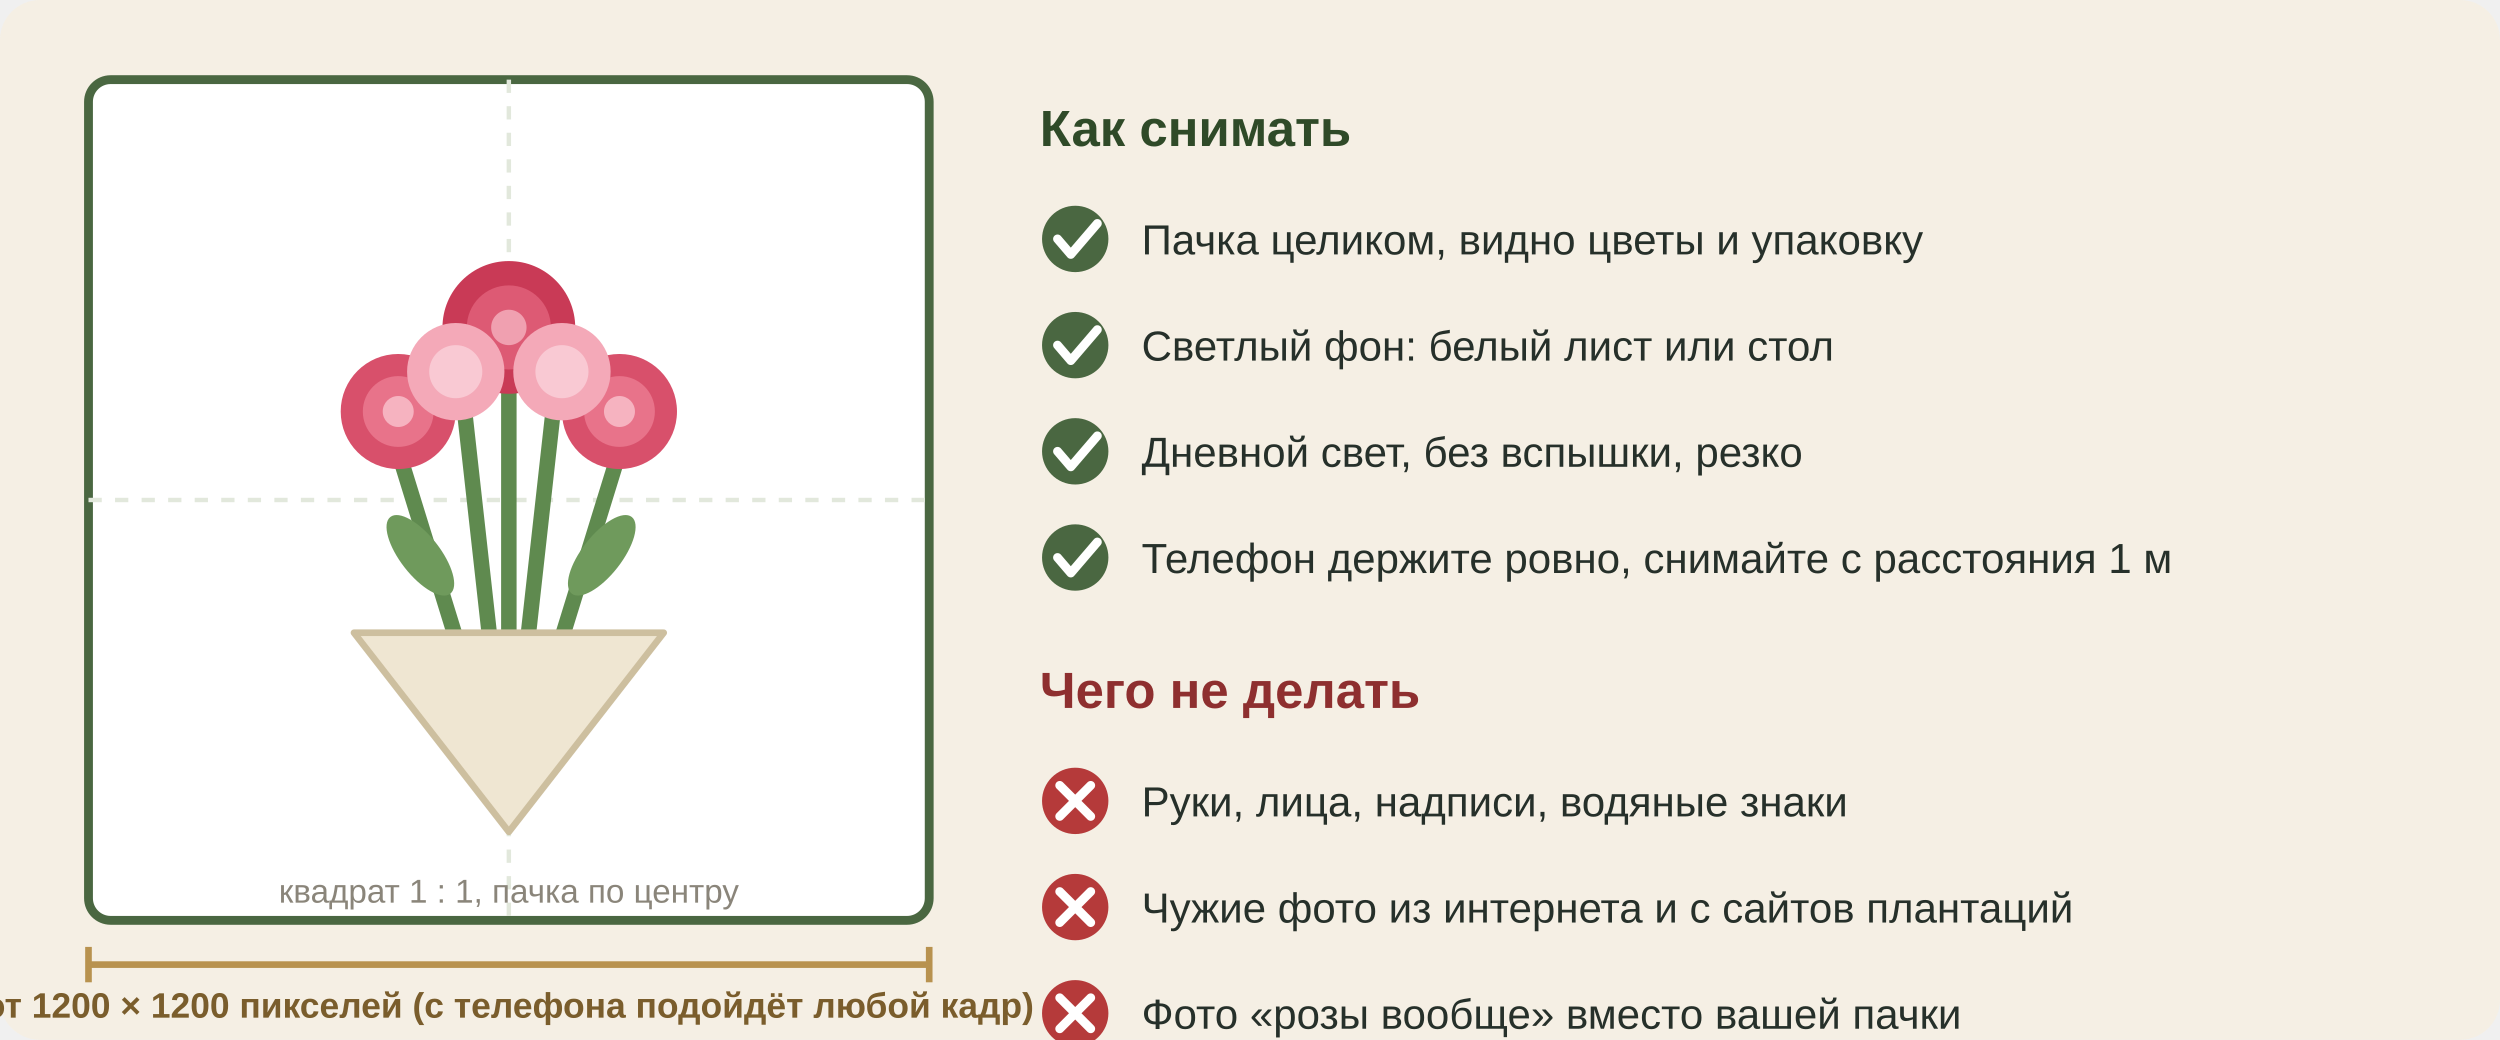
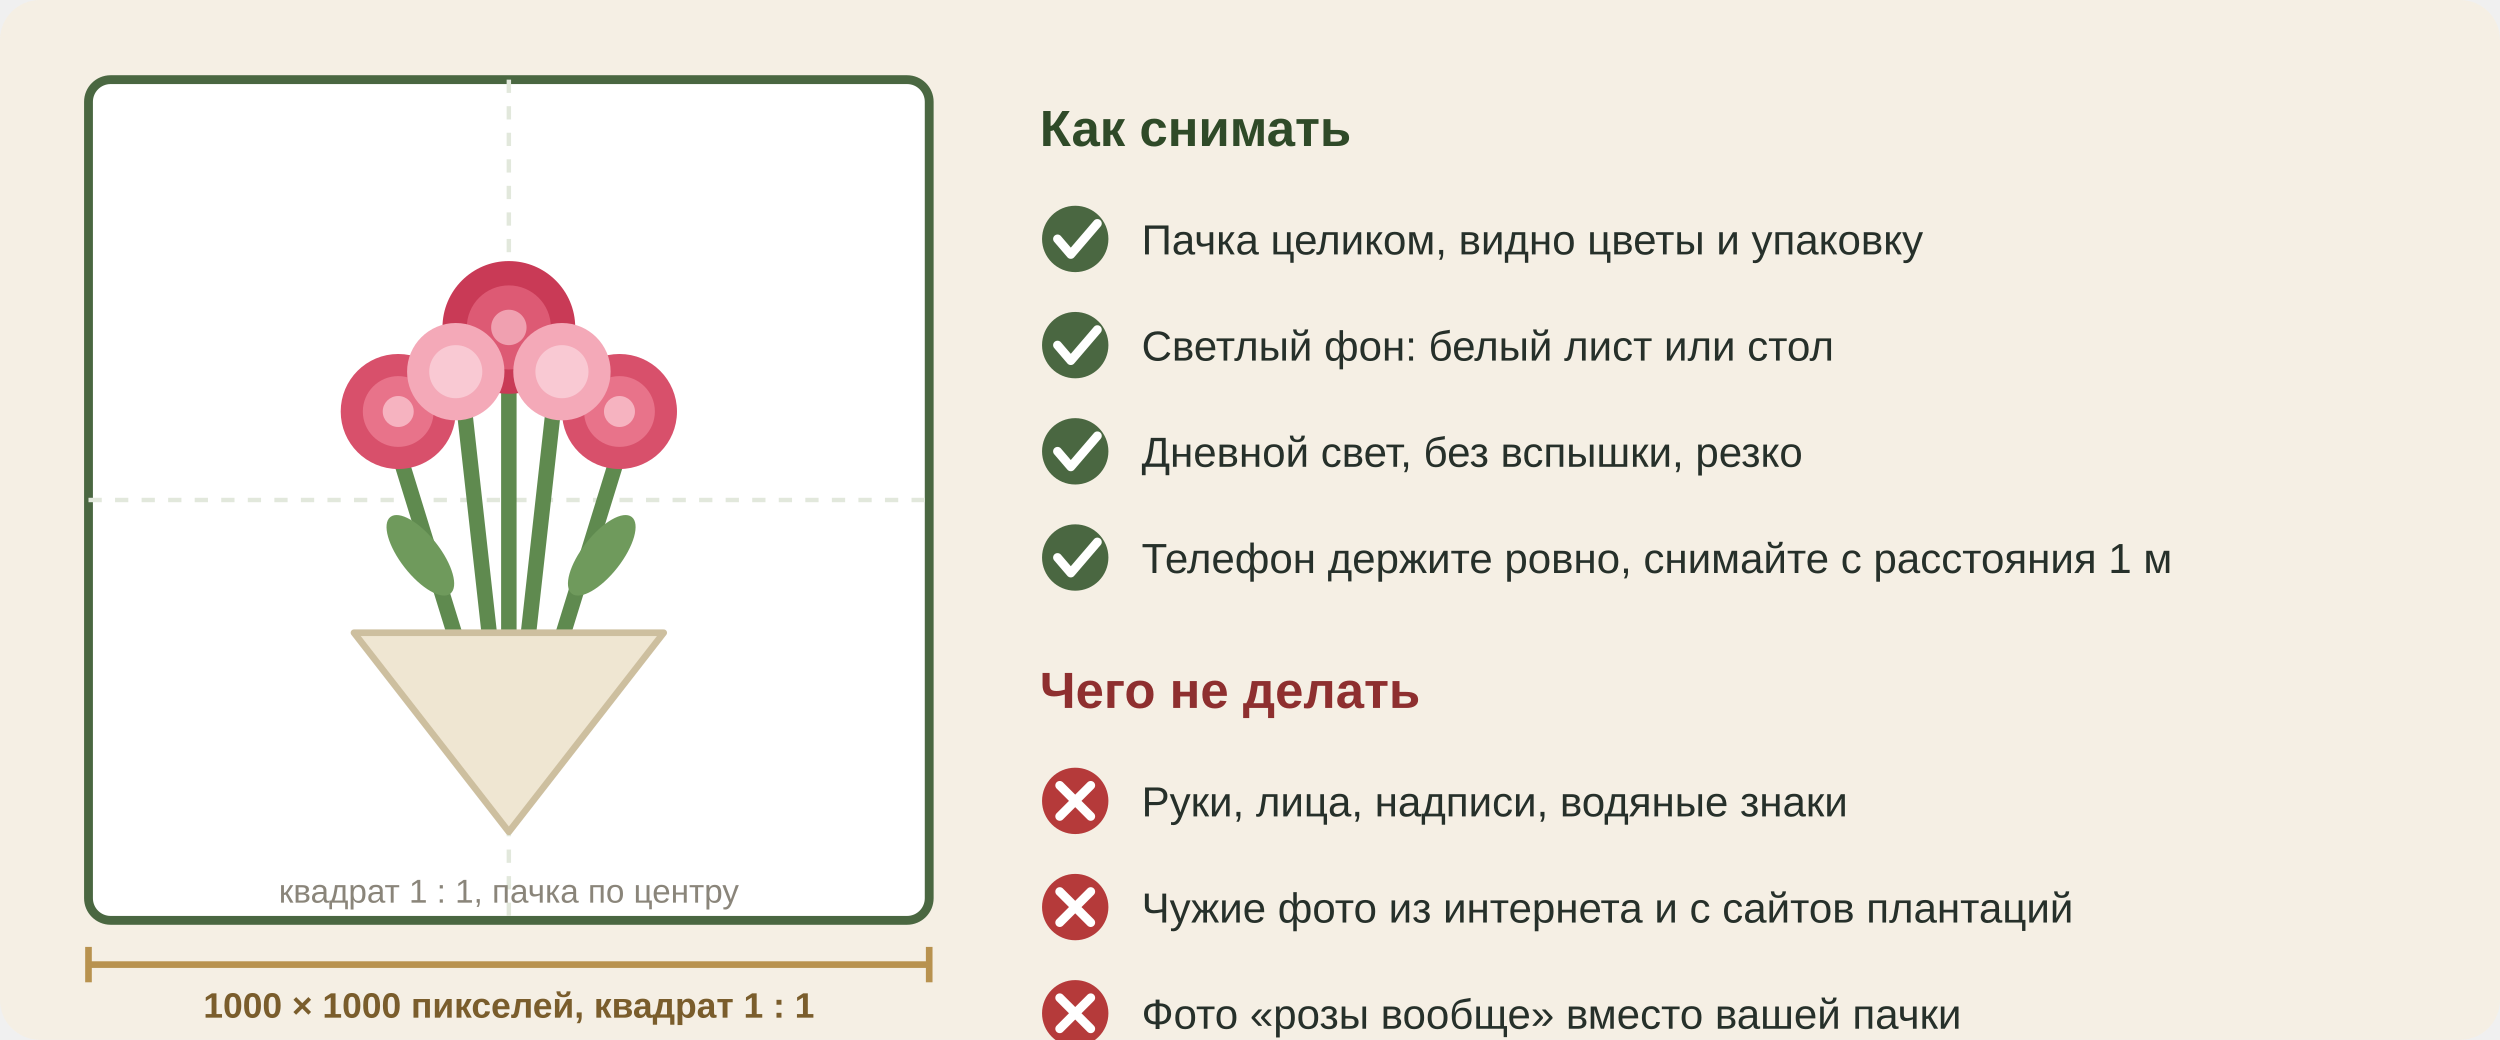
<svg xmlns="http://www.w3.org/2000/svg" viewBox="0 0 1130 470" width="1130" height="470" font-family="'Segoe UI','Helvetica Neue',Arial,sans-serif">
  <rect width="1130" height="470" rx="18" fill="#f5efe4" />
  <g transform="translate(40,36)">
    <rect width="380" height="380" rx="10" fill="#ffffff" stroke="#4a6741" stroke-width="4" />
    <path d="M190 0 V380 M0 190 H380" stroke="#e2e8dc" stroke-width="2" stroke-dasharray="6 6" />
    <g stroke="#5f8a4f" stroke-width="7" stroke-linecap="round" fill="none">
      <path d="M190 330 L140 168" />
      <path d="M190 330 L170 150" />
      <path d="M190 330 L210 150" />
      <path d="M190 330 L240 168" />
      <path d="M190 330 L190 140" />
    </g>
    <path d="M120 250 L190 340 L260 250 Z" fill="#efe6d2" stroke="#cdbf9f" stroke-width="3" stroke-linejoin="round" />
    <ellipse cx="150" cy="215" rx="9" ry="22" fill="#6f9a5c" transform="rotate(-38 150 215)" />
    <ellipse cx="232" cy="215" rx="9" ry="22" fill="#6f9a5c" transform="rotate(38 232 215)" />
    <g>
      <circle cx="140" cy="150" r="26" fill="#d8506b" />
      <circle cx="140" cy="150" r="16" fill="#e8738a" />
      <circle cx="140" cy="150" r="7" fill="#f6b3c0" />
      <circle cx="190" cy="112" r="30" fill="#c93a56" />
      <circle cx="190" cy="112" r="19" fill="#dd5a74" />
      <circle cx="190" cy="112" r="8" fill="#f0a0b0" />
      <circle cx="240" cy="150" r="26" fill="#d8506b" />
      <circle cx="240" cy="150" r="16" fill="#e8738a" />
      <circle cx="240" cy="150" r="7" fill="#f6b3c0" />
      <circle cx="166" cy="132" r="22" fill="#f4a9b8" />
      <circle cx="166" cy="132" r="12" fill="#f9c9d3" />
      <circle cx="214" cy="132" r="22" fill="#f4a9b8" />
      <circle cx="214" cy="132" r="12" fill="#f9c9d3" />
    </g>
    <text x="190" y="372" text-anchor="middle" font-size="15" fill="#8a857a">квадрат 1 : 1, пачка по центру</text>
  </g>
  <g stroke="#b8924f" stroke-width="3" fill="none">
    <path d="M40 436 H420 M40 428 V444 M420 428 V444" />
  </g>
-   <text x="230" y="460" text-anchor="middle" font-size="16" font-weight="700" fill="#7a5d2c">от 1200 × 1200 пикселей (с телефона подойдёт любой кадр)</text>
+   <text x="230" y="460" text-anchor="middle" font-size="16" font-weight="700" fill="#7a5d2c">1000 × 1000 пикселей, квадрат 1 : 1</text>
  <g transform="translate(470,44)">
    <text x="0" y="22" font-size="23" font-weight="700" fill="#2f4a28">Как снимать</text>
    <g font-size="19" fill="#26302a">
      <circle cx="16" cy="64" r="15" fill="#4a6741" />
      <path d="M8 64 l6 7 l12 -14" stroke="#fff" stroke-width="4" fill="none" stroke-linecap="round" stroke-linejoin="round" />
      <text x="46" y="71">Пачка целиком, видно цветы и упаковку</text>
      <circle cx="16" cy="112" r="15" fill="#4a6741" />
      <path d="M8 112 l6 7 l12 -14" stroke="#fff" stroke-width="4" fill="none" stroke-linecap="round" stroke-linejoin="round" />
      <text x="46" y="119">Светлый фон: белый лист или стол</text>
      <circle cx="16" cy="160" r="15" fill="#4a6741" />
      <path d="M8 160 l6 7 l12 -14" stroke="#fff" stroke-width="4" fill="none" stroke-linecap="round" stroke-linejoin="round" />
      <text x="46" y="167">Дневной свет, без вспышки, резко</text>
      <circle cx="16" cy="208" r="15" fill="#4a6741" />
      <path d="M8 208 l6 7 l12 -14" stroke="#fff" stroke-width="4" fill="none" stroke-linecap="round" stroke-linejoin="round" />
      <text x="46" y="215">Телефон держите ровно, снимайте с расстояния 1 м</text>
    </g>
    <text x="0" y="276" font-size="23" font-weight="700" fill="#8e2f2f">Чего не делать</text>
    <g font-size="19" fill="#26302a">
      <circle cx="16" cy="318" r="15" fill="#b53a3a" />
      <path d="M9 311 l14 14 M23 311 l-14 14" stroke="#fff" stroke-width="4" stroke-linecap="round" />
      <text x="46" y="325">Руки, лица, надписи, водяные знаки</text>
      <circle cx="16" cy="366" r="15" fill="#b53a3a" />
      <path d="M9 359 l14 14 M23 359 l-14 14" stroke="#fff" stroke-width="4" stroke-linecap="round" />
      <text x="46" y="373">Чужие фото из интернета и с сайтов плантаций</text>
      <circle cx="16" cy="414" r="15" fill="#b53a3a" />
      <path d="M9 407 l14 14 M23 407 l-14 14" stroke="#fff" stroke-width="4" stroke-linecap="round" />
      <text x="46" y="421">Фото «розы вообще» вместо вашей пачки</text>
    </g>
  </g>
</svg>
